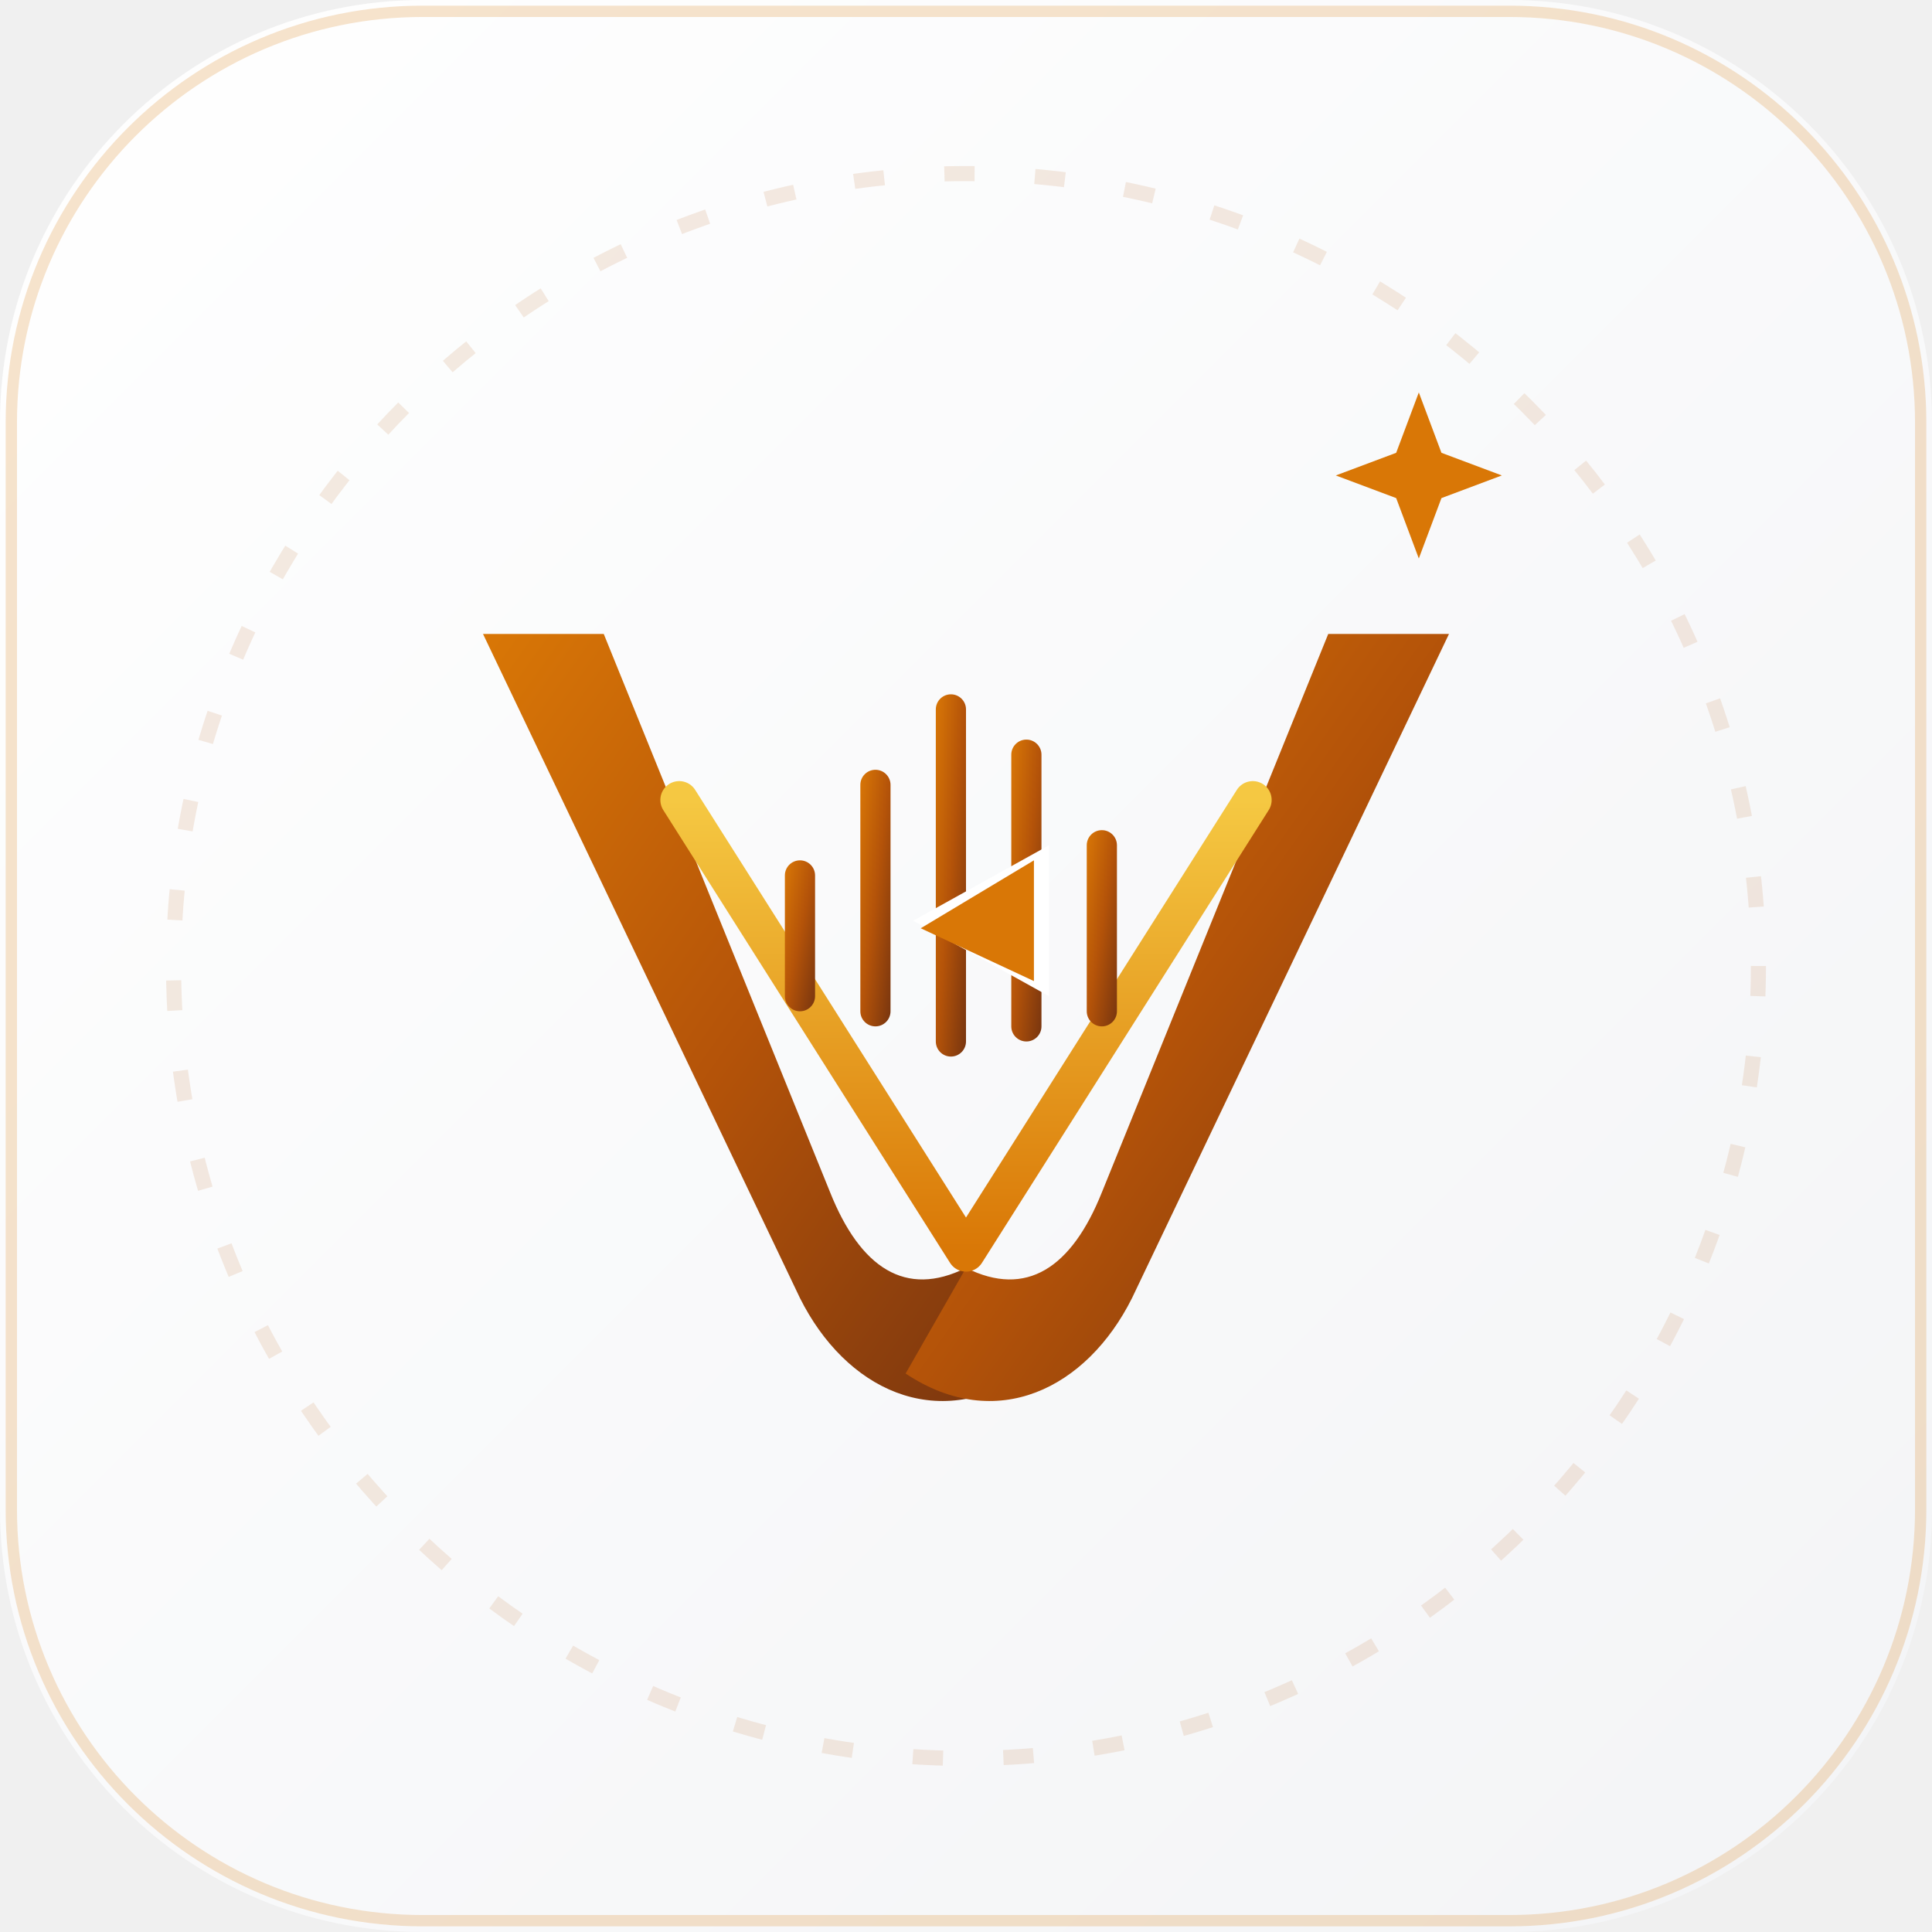
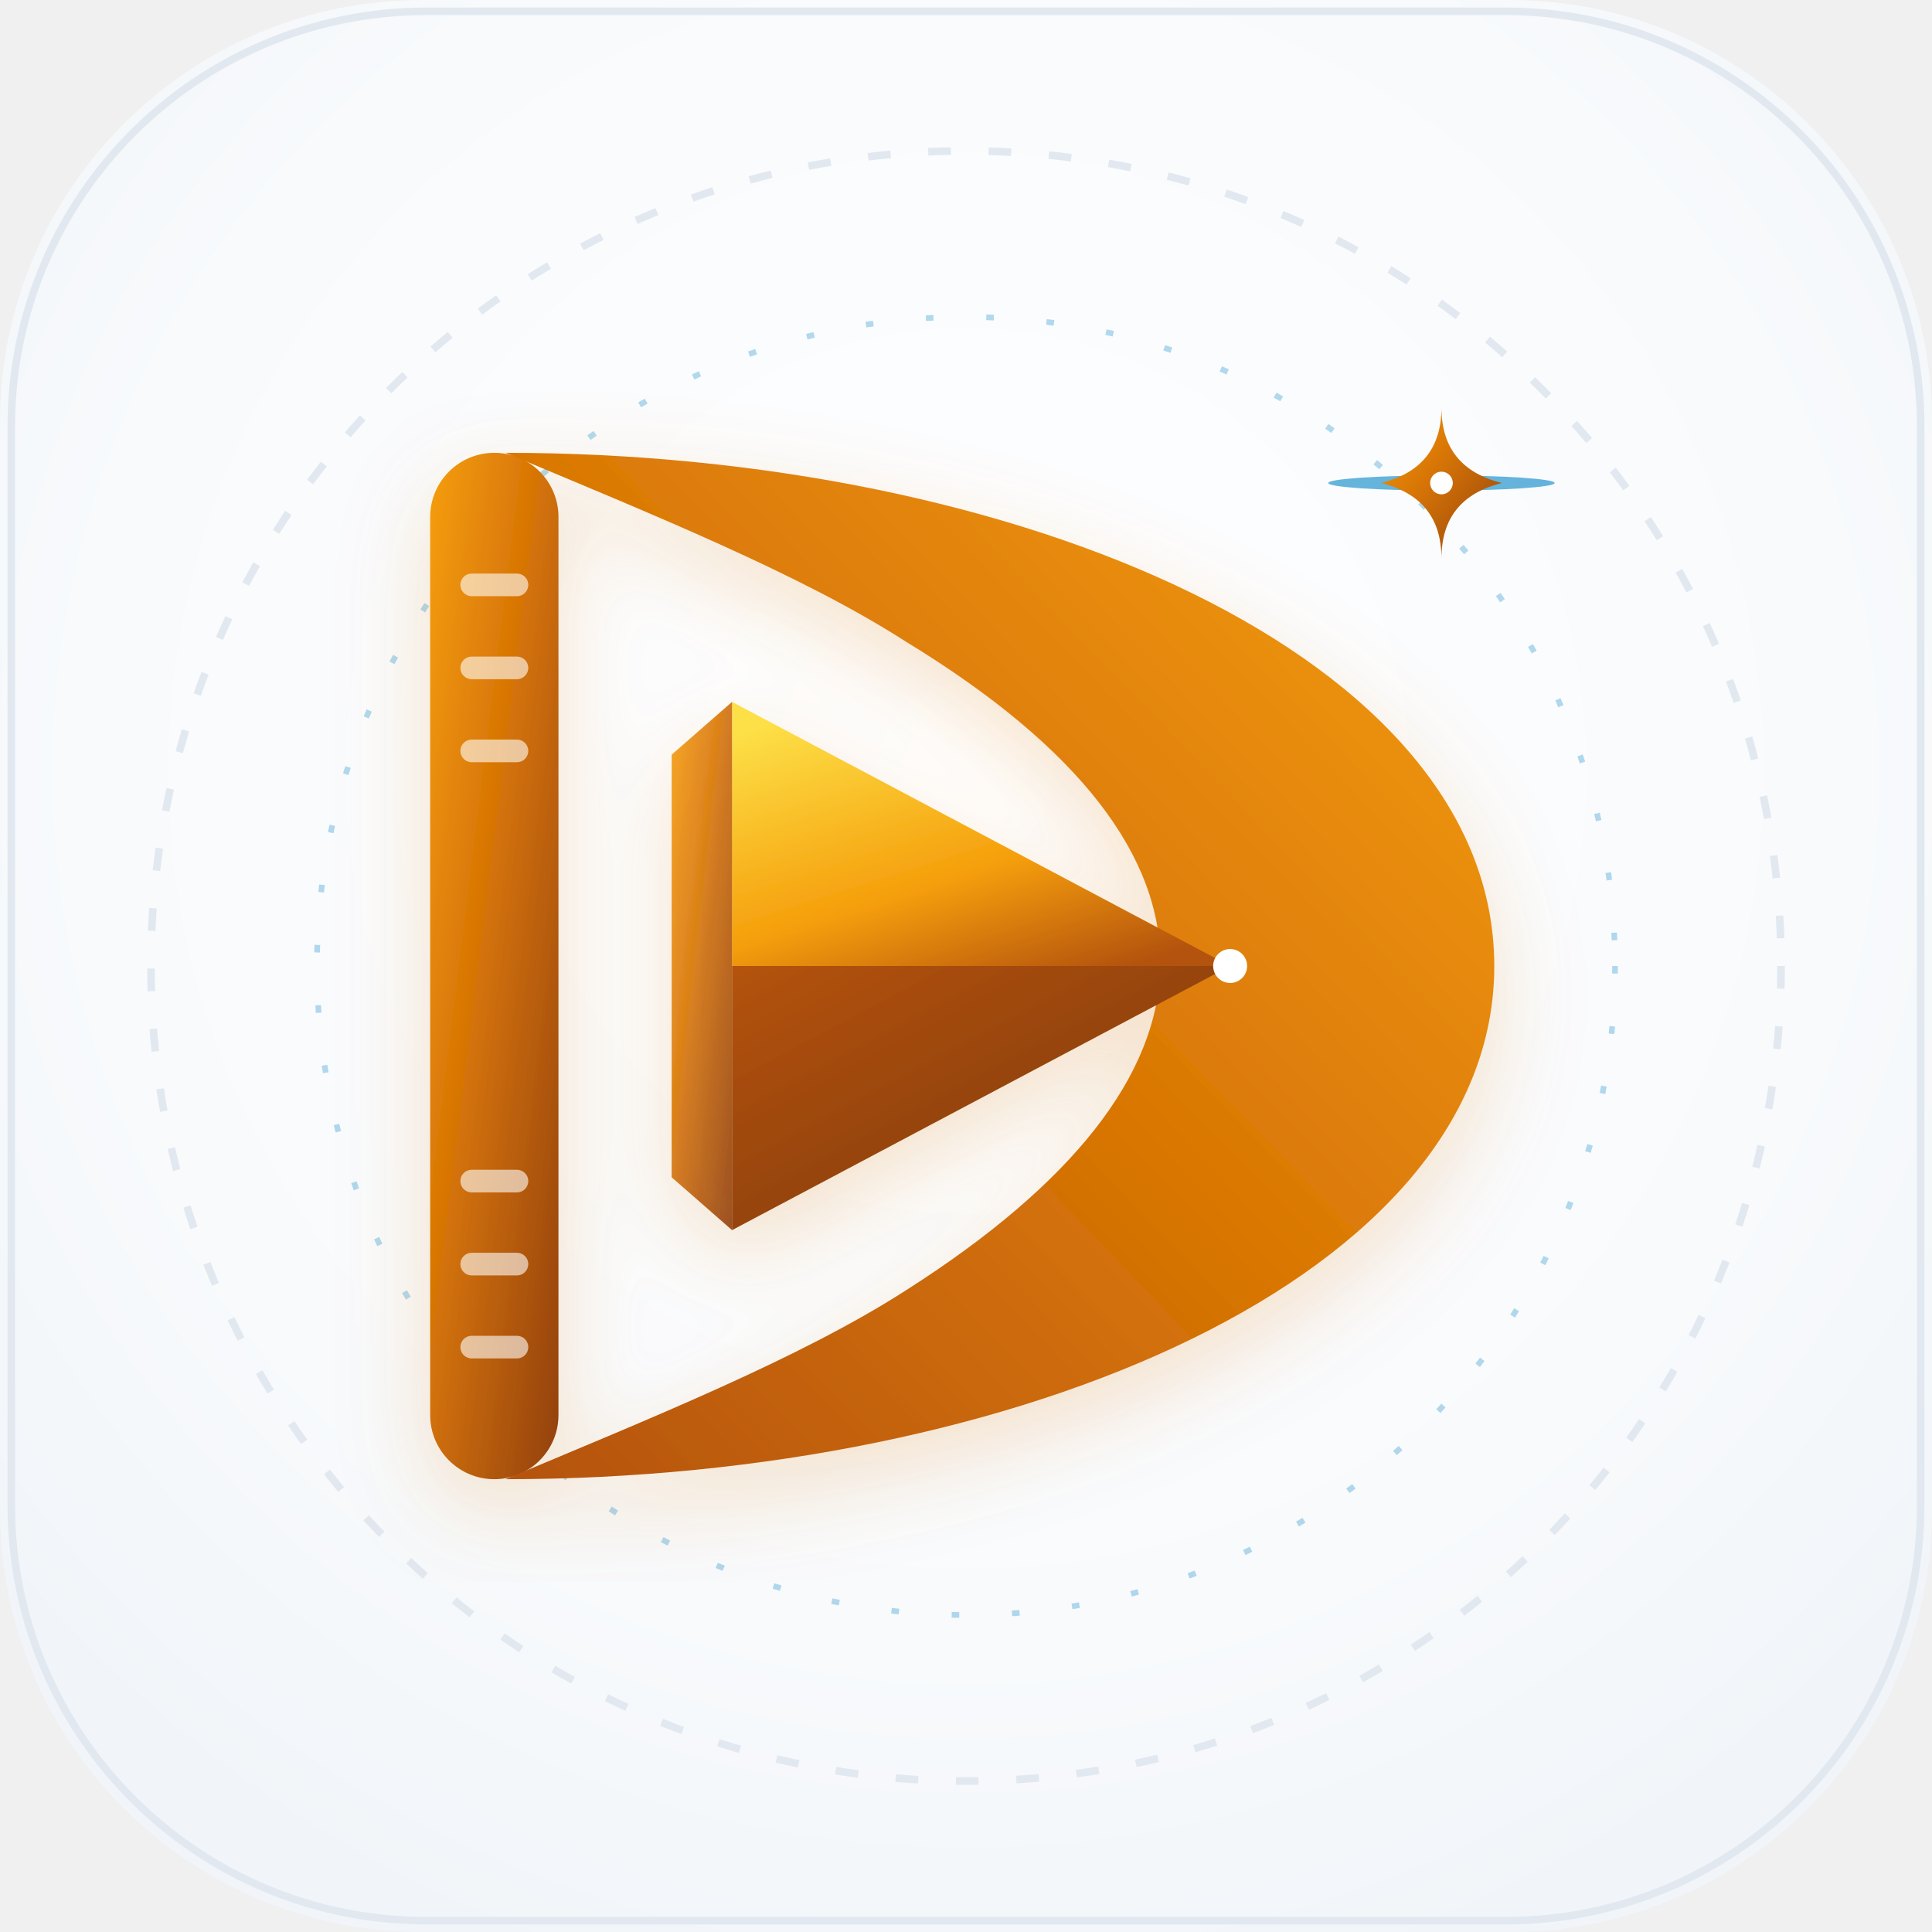
- <svg xmlns="http://www.w3.org/2000/svg" viewBox="0 0 256 256" role="img" aria-label="splicr emblem light">
+ <svg xmlns="http://www.w3.org/2000/svg" viewBox="0 0 512 512" role="img" aria-label="Dramaxis (剧枢) Light Emblem">
  <defs>
-     <linearGradient id="splicrBgLight" x1="0%" y1="0%" x2="100%" y2="100%">
+     <radialGradient id="lightBg" cx="50%" cy="40%" r="65%">
      <stop offset="0%" stop-color="#FFFFFF" />
-       <stop offset="100%" stop-color="#F3F4F6" />
+       <stop offset="70%" stop-color="#F8FAFC" />
+       <stop offset="100%" stop-color="#F1F5F9" />
+     </radialGradient>
+     <linearGradient id="richGold" x1="0%" y1="0%" x2="100%" y2="100%">
+       <stop offset="0%" stop-color="#F59E0B" />
+       <stop offset="40%" stop-color="#D97706" />
+       <stop offset="100%" stop-color="#92400E" />
    </linearGradient>
-     <linearGradient id="splicrGoldLight" x1="0%" y1="0%" x2="100%" y2="100%">
-       <stop offset="0%" stop-color="#D97706" />
-       <stop offset="50%" stop-color="#B45309" />
+     <linearGradient id="richGoldSecondary" x1="0%" y1="100%" x2="100%" y2="0%">
+       <stop offset="0%" stop-color="#B45309" />
+       <stop offset="50%" stop-color="#D97706" />
+       <stop offset="100%" stop-color="#F59E0B" />
+     </linearGradient>
+     <linearGradient id="lightPrism" x1="20%" y1="0%" x2="80%" y2="100%">
+       <stop offset="0%" stop-color="#FDE047" />
+       <stop offset="60%" stop-color="#F59E0B" />
+       <stop offset="100%" stop-color="#B45309" />
+     </linearGradient>
+     <linearGradient id="lightPrismShade" x1="0%" y1="0%" x2="100%" y2="100%">
+       <stop offset="0%" stop-color="#B45309" />
      <stop offset="100%" stop-color="#78350F" />
    </linearGradient>
-     <linearGradient id="splicrCoreLight" x1="0%" y1="0%" x2="0%" y2="100%">
-       <stop offset="0%" stop-color="#F5C842" />
-       <stop offset="100%" stop-color="#D97706" />
-     </linearGradient>
-     <clipPath id="squircleLight">
-       <rect width="256" height="256" rx="56" ry="56" />
-     </clipPath>
+     <filter id="lightDropShadow" x="-10%" y="-10%" width="120%" height="120%">
+       <feDropShadow dx="0" dy="8" stdDeviation="12" flood-color="#D97706" flood-opacity="0.2" />
+     </filter>
  </defs>
-   <rect width="256" height="256" rx="56" ry="56" fill="url(#splicrBgLight)" />
-   <rect x="1.5" y="1.5" width="253" height="253" rx="54.5" ry="54.5" fill="none" stroke="#D97706" stroke-width="1.5" opacity="0.2" />
-   <g clip-path="url(#squircleLight)" opacity="0.12">
-     <circle cx="128" cy="128" r="105" fill="none" stroke="#B45309" stroke-width="2" stroke-dasharray="4 8" />
+   <rect width="512" height="512" rx="112" ry="112" fill="url(#lightBg)" />
+   <rect x="3" y="3" width="506" height="506" rx="110" ry="110" fill="none" stroke="#E2E8F0" stroke-width="2" />
+   <circle cx="256" cy="256" r="216" fill="none" stroke="#E2E8F0" stroke-width="2" stroke-dasharray="6 10" />
+   <circle cx="256" cy="256" r="172" fill="none" stroke="#0284C7" stroke-width="1.5" stroke-dasharray="2 14" opacity="0.3" />
+   <g id="dramaxis-emblem-light" filter="url(#lightDropShadow)">
+     <rect x="114" y="120" width="34" height="272" rx="17" fill="url(#richGold)" />
+     <g fill="#FFFFFF" opacity="0.6">
+       <rect x="122" y="152" width="18" height="6" rx="3" />
+       <rect x="122" y="174" width="18" height="6" rx="3" />
+       <rect x="122" y="196" width="18" height="6" rx="3" />
+       <rect x="122" y="310" width="18" height="6" rx="3" />
+       <rect x="122" y="332" width="18" height="6" rx="3" />
+       <rect x="122" y="354" width="18" height="6" rx="3" />
+     </g>
+     <path d="M 134 120               C 270 120, 396 174, 396 256               C 396 338, 270 392, 134 392              C 172 376, 212 360, 240 342              C 328 286, 332 226, 240 170              C 212 152, 172 136, 134 120 Z" fill="url(#richGoldSecondary)" />
+     <path d="M 194 186 L 326 256 L 194 256 Z" fill="url(#lightPrism)" />
+     <path d="M 194 256 L 326 256 L 194 326 Z" fill="url(#lightPrismShade)" />
+     <path d="M 178 200 L 194 186 L 194 326 L 178 312 Z" fill="url(#richGold)" opacity="0.9" />
+     <circle cx="326" cy="256" r="4.5" fill="#FFFFFF" />
  </g>
-   <g transform="translate(128 126)">
-     <path d="M -64 -42 L -22 46 C -16 58 -4 64 8 56 L 0 42 C -8 46 -14 42 -18 32 L -48 -42 Z" fill="url(#splicrGoldLight)" />
-     <path d="M 64 -42 L 22 46 C 16 58 4 64 -8 56 L 0 42 C 8 46 14 42 18 32 L 48 -42 Z" fill="url(#splicrGoldLight)" />
-     <path d="M -38 -20 L 0 40 L 38 -20" fill="none" stroke="url(#splicrCoreLight)" stroke-width="5" stroke-linecap="round" stroke-linejoin="round" />
-     <g fill="url(#splicrGoldLight)">
-       <rect x="-24" y="-12" width="4" height="20" rx="2" />
-       <rect x="-14" y="-24" width="4" height="34" rx="2" />
-       <rect x="-4" y="-34" width="4" height="48" rx="2" />
-       <rect x="6" y="-28" width="4" height="40" rx="2" />
-       <rect x="16" y="-16" width="4" height="26" rx="2" />
-     </g>
-     <path d="M -7 -4 L 11 -14 L 11 6 Z" fill="#FFFFFF" />
-     <path d="M -6 -3 L 9 -12 L 9 4 Z" fill="#D97706" />
-   </g>
-   <g fill="#D97706">
-     <path d="M 188 52 L 191 60 L 199 63 L 191 66 L 188 74 L 185 66 L 177 63 L 185 60 Z" />
+   <g transform="translate(382, 128)">
+     <ellipse cx="0" cy="0" rx="30" ry="2" fill="#0284C7" opacity="0.6" />
+     <path d="M 0 -20 Q 0 -4 16 0 Q 0 4 0 20 Q 0 4 -16 0 Q 0 -4 0 -20 Z" fill="url(#richGold)" />
+     <circle cx="0" cy="0" r="3" fill="#FFFFFF" />
  </g>
</svg>
